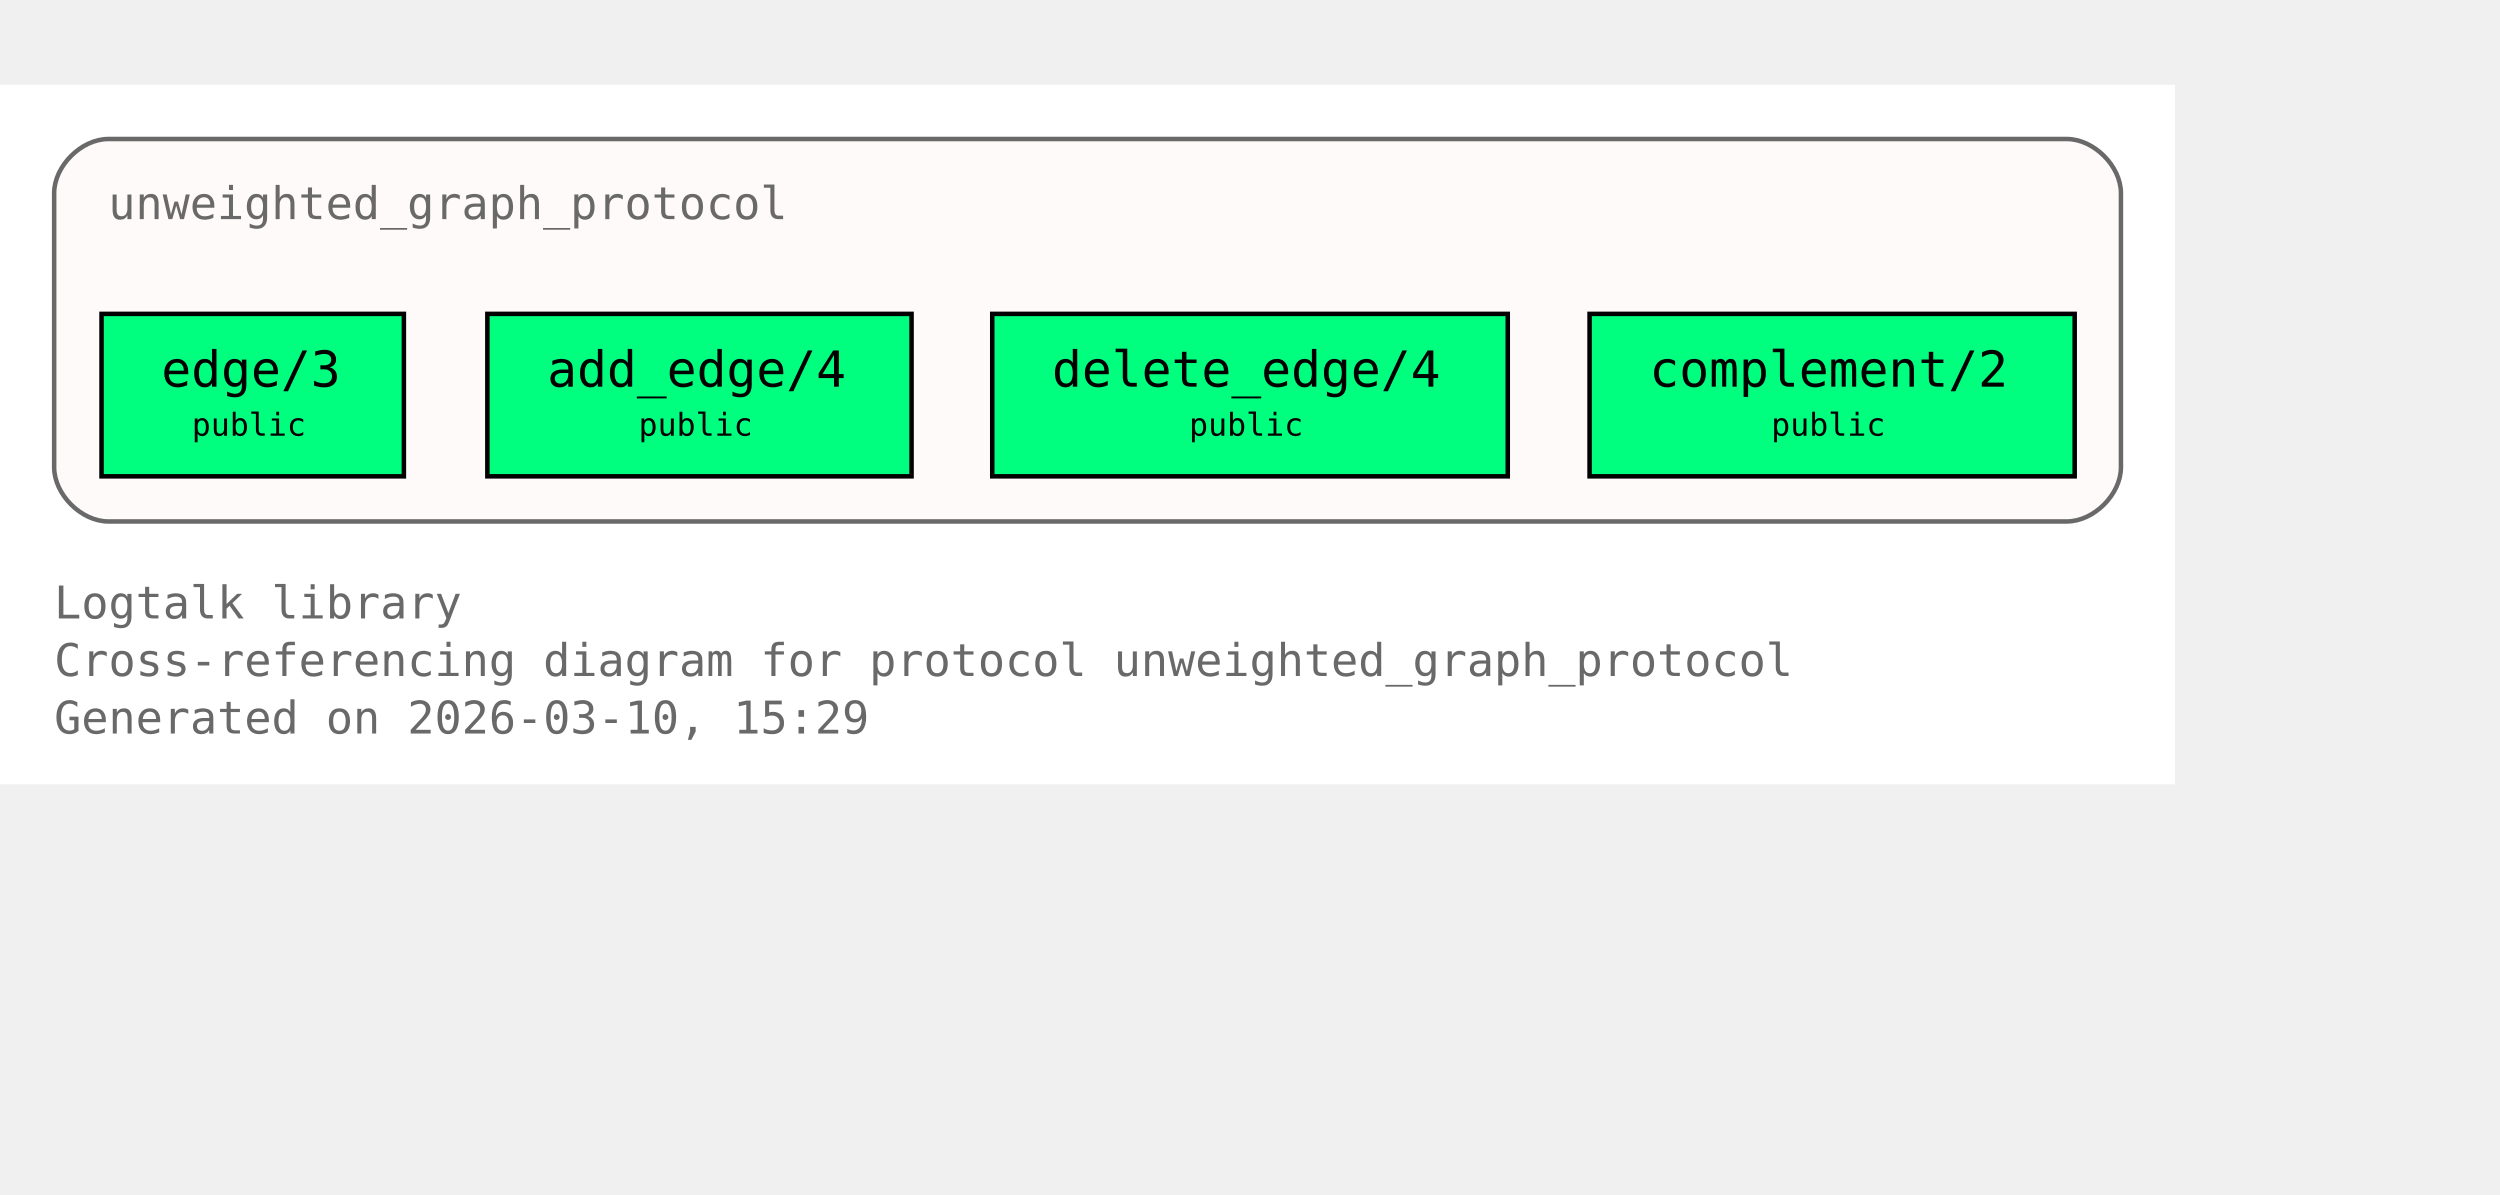
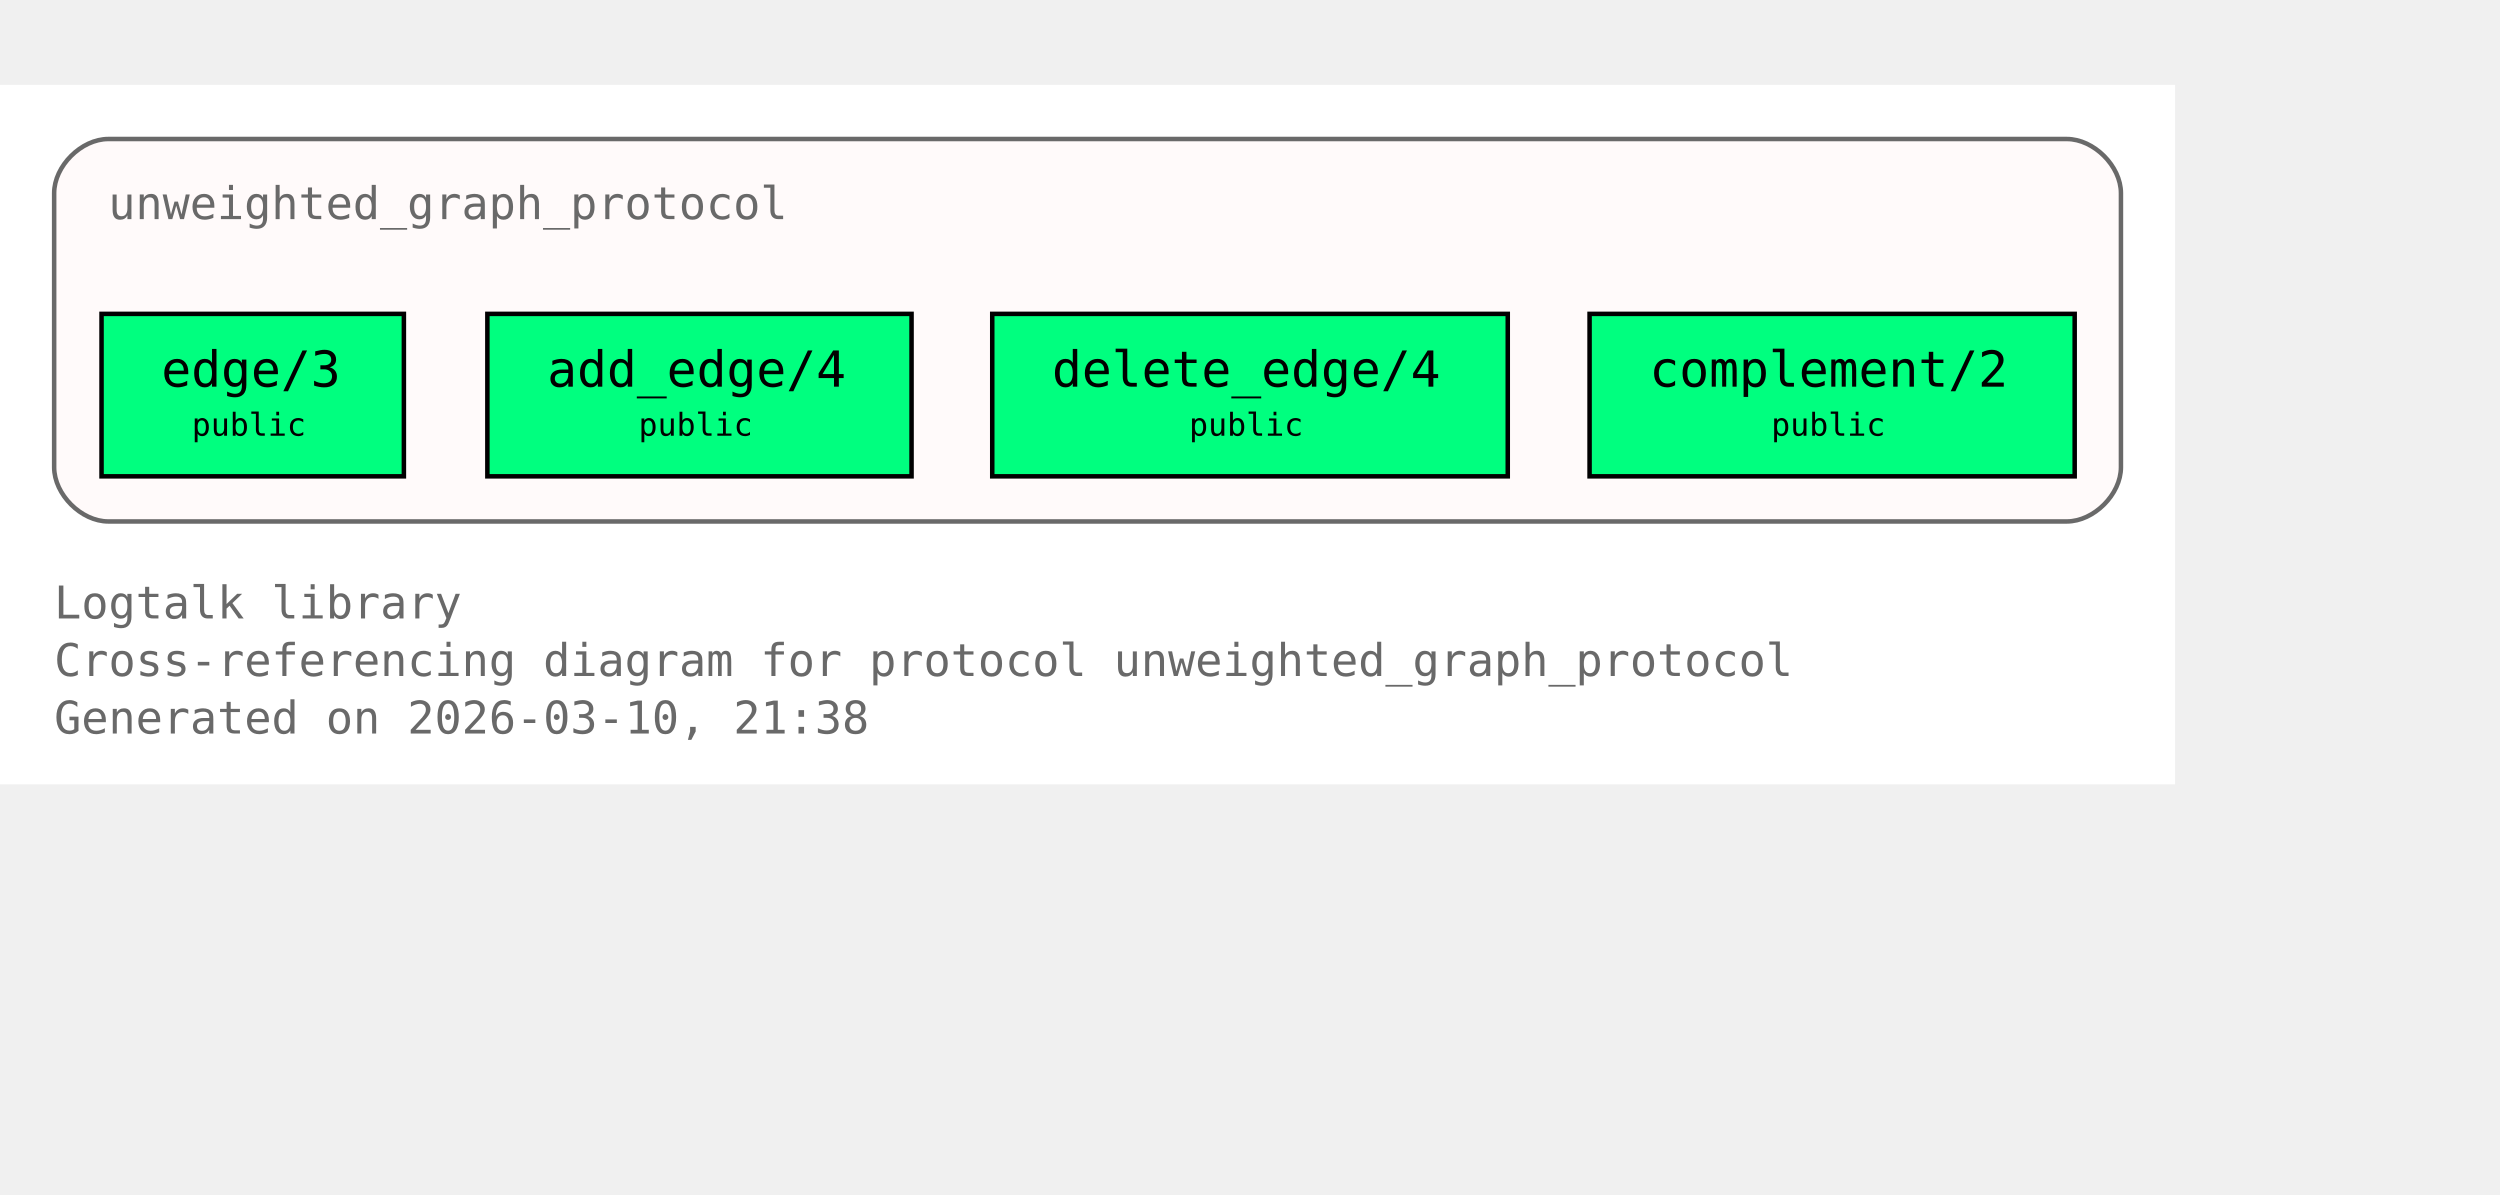
<svg xmlns="http://www.w3.org/2000/svg" xmlns:xlink="http://www.w3.org/1999/xlink" width="626pt" height="299pt" viewBox="72.00 72.00 554.00 227.00">
  <g id="graph0" class="graph" transform="scale(1 1) rotate(0) translate(76 223)">
    <polygon fill="white" stroke="none" points="-4,4 -4,-151 478,-151 478,4 -4,4" />
    <text xml:space="preserve" text-anchor="start" x="8" y="-32.75" font-family="Monospace" font-size="10.00" fill="dimgray">Logtalk library</text>
    <text xml:space="preserve" text-anchor="start" x="8" y="-20" font-family="Monospace" font-size="10.00" fill="dimgray">Cross-referencing diagram for protocol unweighted_graph_protocol</text>
-     <text xml:space="preserve" text-anchor="start" x="8" y="-7.25" font-family="Monospace" font-size="10.00" fill="dimgray">Generated on 2026-03-10, 15:29</text>
+     <text xml:space="preserve" text-anchor="start" x="8" y="-7.25" font-family="Monospace" font-size="10.00" fill="dimgray">Generated on 2026-03-10, 21:38</text>
    <g id="clust1" class="cluster">
      <g id="a_clust1">
        <a xlink:title="unweighted_graph_protocol">
          <path fill="snow" stroke="dimgray" d="M20,-54.25C20,-54.25 454,-54.25 454,-54.25 460,-54.25 466,-60.25 466,-66.25 466,-66.25 466,-127 466,-127 466,-133 460,-139 454,-139 454,-139 20,-139 20,-139 14,-139 8,-133 8,-127 8,-127 8,-66.25 8,-66.25 8,-60.25 14,-54.25 20,-54.25" />
          <g id="a_clust1_0">
-             <a xlink:href="https://github.com/LogtalkDotOrg/logtalk3/tree/eef3371cb8ea12ce9c15525514c38e5c9891be67/library/graphs/unweighted_graph_protocol.lgt#L22" xlink:title="https://github.com/LogtalkDotOrg/logtalk3/tree/eef3371cb8ea12ce9c15525514c38e5c9891be67/library/graphs/unweighted_graph_protocol.lgt#L22">
+             <a xlink:href="https://github.com/LogtalkDotOrg/logtalk3/tree/fa25839567d123f9b0b2f5d548a1fbd8688aaa1e/library/graphs/unweighted_graph_protocol.lgt#L22" xlink:title="https://github.com/LogtalkDotOrg/logtalk3/tree/fa25839567d123f9b0b2f5d548a1fbd8688aaa1e/library/graphs/unweighted_graph_protocol.lgt#L22">
              <text xml:space="preserve" text-anchor="start" x="20" y="-121.25" font-family="Monospace" font-size="10.00" fill="dimgray">unweighted_graph_protocol</text>
            </a>
          </g>
        </a>
      </g>
    </g>
    <g id="node1" class="node">
      <polygon fill="springgreen" stroke="black" points="85.5,-100.25 18.5,-100.25 18.5,-64.25 85.5,-64.25 85.5,-100.25" />
      <text xml:space="preserve" text-anchor="start" x="26.5" y="-84.5" font-family="Monospace" font-size="9.00"> </text>
      <g id="a_node1_1">
-         <a xlink:href="https://github.com/LogtalkDotOrg/logtalk3/tree/eef3371cb8ea12ce9c15525514c38e5c9891be67/library/graphs/unweighted_graph_protocol.lgt#L32" xlink:title="https://github.com/LogtalkDotOrg/logtalk3/tree/eef3371cb8ea12ce9c15525514c38e5c9891be67/library/graphs/unweighted_graph_protocol.lgt#L32">
+         <a xlink:href="https://github.com/LogtalkDotOrg/logtalk3/tree/fa25839567d123f9b0b2f5d548a1fbd8688aaa1e/library/graphs/unweighted_graph_protocol.lgt#L32" xlink:title="https://github.com/LogtalkDotOrg/logtalk3/tree/fa25839567d123f9b0b2f5d548a1fbd8688aaa1e/library/graphs/unweighted_graph_protocol.lgt#L32">
          <text xml:space="preserve" text-anchor="start" x="31.75" y="-84.12" font-family="Monospace" font-size="11.00">edge/3</text>
        </a>
      </g>
      <text xml:space="preserve" text-anchor="start" x="72.25" y="-84.5" font-family="Monospace" font-size="9.00"> </text>
      <text xml:space="preserve" text-anchor="start" x="26.5" y="-72.12" font-family="Monospace" font-size="9.00"> </text>
      <text xml:space="preserve" text-anchor="start" x="38.5" y="-73.25" font-family="Monospace" font-size="7.00">public</text>
      <text xml:space="preserve" text-anchor="start" x="72.25" y="-72.12" font-family="Monospace" font-size="9.00"> </text>
    </g>
    <g id="node2" class="node">
      <polygon fill="springgreen" stroke="black" points="198,-100.25 104,-100.25 104,-64.25 198,-64.25 198,-100.25" />
      <text xml:space="preserve" text-anchor="start" x="112" y="-84.5" font-family="Monospace" font-size="9.00"> </text>
      <g id="a_node2_2">
-         <a xlink:href="https://github.com/LogtalkDotOrg/logtalk3/tree/eef3371cb8ea12ce9c15525514c38e5c9891be67/library/graphs/unweighted_graph_protocol.lgt#L39" xlink:title="https://github.com/LogtalkDotOrg/logtalk3/tree/eef3371cb8ea12ce9c15525514c38e5c9891be67/library/graphs/unweighted_graph_protocol.lgt#L39">
+         <a xlink:href="https://github.com/LogtalkDotOrg/logtalk3/tree/fa25839567d123f9b0b2f5d548a1fbd8688aaa1e/library/graphs/unweighted_graph_protocol.lgt#L39" xlink:title="https://github.com/LogtalkDotOrg/logtalk3/tree/fa25839567d123f9b0b2f5d548a1fbd8688aaa1e/library/graphs/unweighted_graph_protocol.lgt#L39">
          <text xml:space="preserve" text-anchor="start" x="117.25" y="-84.12" font-family="Monospace" font-size="11.00">add_edge/4</text>
        </a>
      </g>
      <text xml:space="preserve" text-anchor="start" x="184.75" y="-84.5" font-family="Monospace" font-size="9.00"> </text>
      <text xml:space="preserve" text-anchor="start" x="112" y="-72.12" font-family="Monospace" font-size="9.00"> </text>
      <text xml:space="preserve" text-anchor="start" x="137.5" y="-73.25" font-family="Monospace" font-size="7.00">public</text>
      <text xml:space="preserve" text-anchor="start" x="184.75" y="-72.12" font-family="Monospace" font-size="9.00"> </text>
    </g>
    <g id="node3" class="node">
      <polygon fill="springgreen" stroke="black" points="330.12,-100.25 215.88,-100.25 215.88,-64.25 330.12,-64.25 330.12,-100.25" />
      <text xml:space="preserve" text-anchor="start" x="223.88" y="-84.5" font-family="Monospace" font-size="9.00"> </text>
      <g id="a_node3_3">
-         <a xlink:href="https://github.com/LogtalkDotOrg/logtalk3/tree/eef3371cb8ea12ce9c15525514c38e5c9891be67/library/graphs/unweighted_graph_protocol.lgt#L46" xlink:title="https://github.com/LogtalkDotOrg/logtalk3/tree/eef3371cb8ea12ce9c15525514c38e5c9891be67/library/graphs/unweighted_graph_protocol.lgt#L46">
+         <a xlink:href="https://github.com/LogtalkDotOrg/logtalk3/tree/fa25839567d123f9b0b2f5d548a1fbd8688aaa1e/library/graphs/unweighted_graph_protocol.lgt#L46" xlink:title="https://github.com/LogtalkDotOrg/logtalk3/tree/fa25839567d123f9b0b2f5d548a1fbd8688aaa1e/library/graphs/unweighted_graph_protocol.lgt#L46">
          <text xml:space="preserve" text-anchor="start" x="229.12" y="-84.12" font-family="Monospace" font-size="11.00">delete_edge/4</text>
        </a>
      </g>
      <text xml:space="preserve" text-anchor="start" x="316.88" y="-84.5" font-family="Monospace" font-size="9.00"> </text>
      <text xml:space="preserve" text-anchor="start" x="223.88" y="-72.12" font-family="Monospace" font-size="9.00"> </text>
      <text xml:space="preserve" text-anchor="start" x="259.5" y="-73.25" font-family="Monospace" font-size="7.00">public</text>
      <text xml:space="preserve" text-anchor="start" x="316.88" y="-72.12" font-family="Monospace" font-size="9.00"> </text>
    </g>
    <g id="node4" class="node">
      <polygon fill="springgreen" stroke="black" points="455.75,-100.25 348.25,-100.25 348.25,-64.25 455.75,-64.25 455.75,-100.25" />
      <text xml:space="preserve" text-anchor="start" x="356.25" y="-84.5" font-family="Monospace" font-size="9.00"> </text>
      <g id="a_node4_4">
-         <a xlink:href="https://github.com/LogtalkDotOrg/logtalk3/tree/eef3371cb8ea12ce9c15525514c38e5c9891be67/library/graphs/unweighted_graph_protocol.lgt#L53" xlink:title="https://github.com/LogtalkDotOrg/logtalk3/tree/eef3371cb8ea12ce9c15525514c38e5c9891be67/library/graphs/unweighted_graph_protocol.lgt#L53">
+         <a xlink:href="https://github.com/LogtalkDotOrg/logtalk3/tree/fa25839567d123f9b0b2f5d548a1fbd8688aaa1e/library/graphs/unweighted_graph_protocol.lgt#L53" xlink:title="https://github.com/LogtalkDotOrg/logtalk3/tree/fa25839567d123f9b0b2f5d548a1fbd8688aaa1e/library/graphs/unweighted_graph_protocol.lgt#L53">
          <text xml:space="preserve" text-anchor="start" x="361.5" y="-84.12" font-family="Monospace" font-size="11.00">complement/2</text>
        </a>
      </g>
      <text xml:space="preserve" text-anchor="start" x="442.5" y="-84.5" font-family="Monospace" font-size="9.00"> </text>
      <text xml:space="preserve" text-anchor="start" x="356.25" y="-72.12" font-family="Monospace" font-size="9.00"> </text>
      <text xml:space="preserve" text-anchor="start" x="388.5" y="-73.25" font-family="Monospace" font-size="7.00">public</text>
      <text xml:space="preserve" text-anchor="start" x="442.5" y="-72.12" font-family="Monospace" font-size="9.00"> </text>
    </g>
  </g>
</svg>
